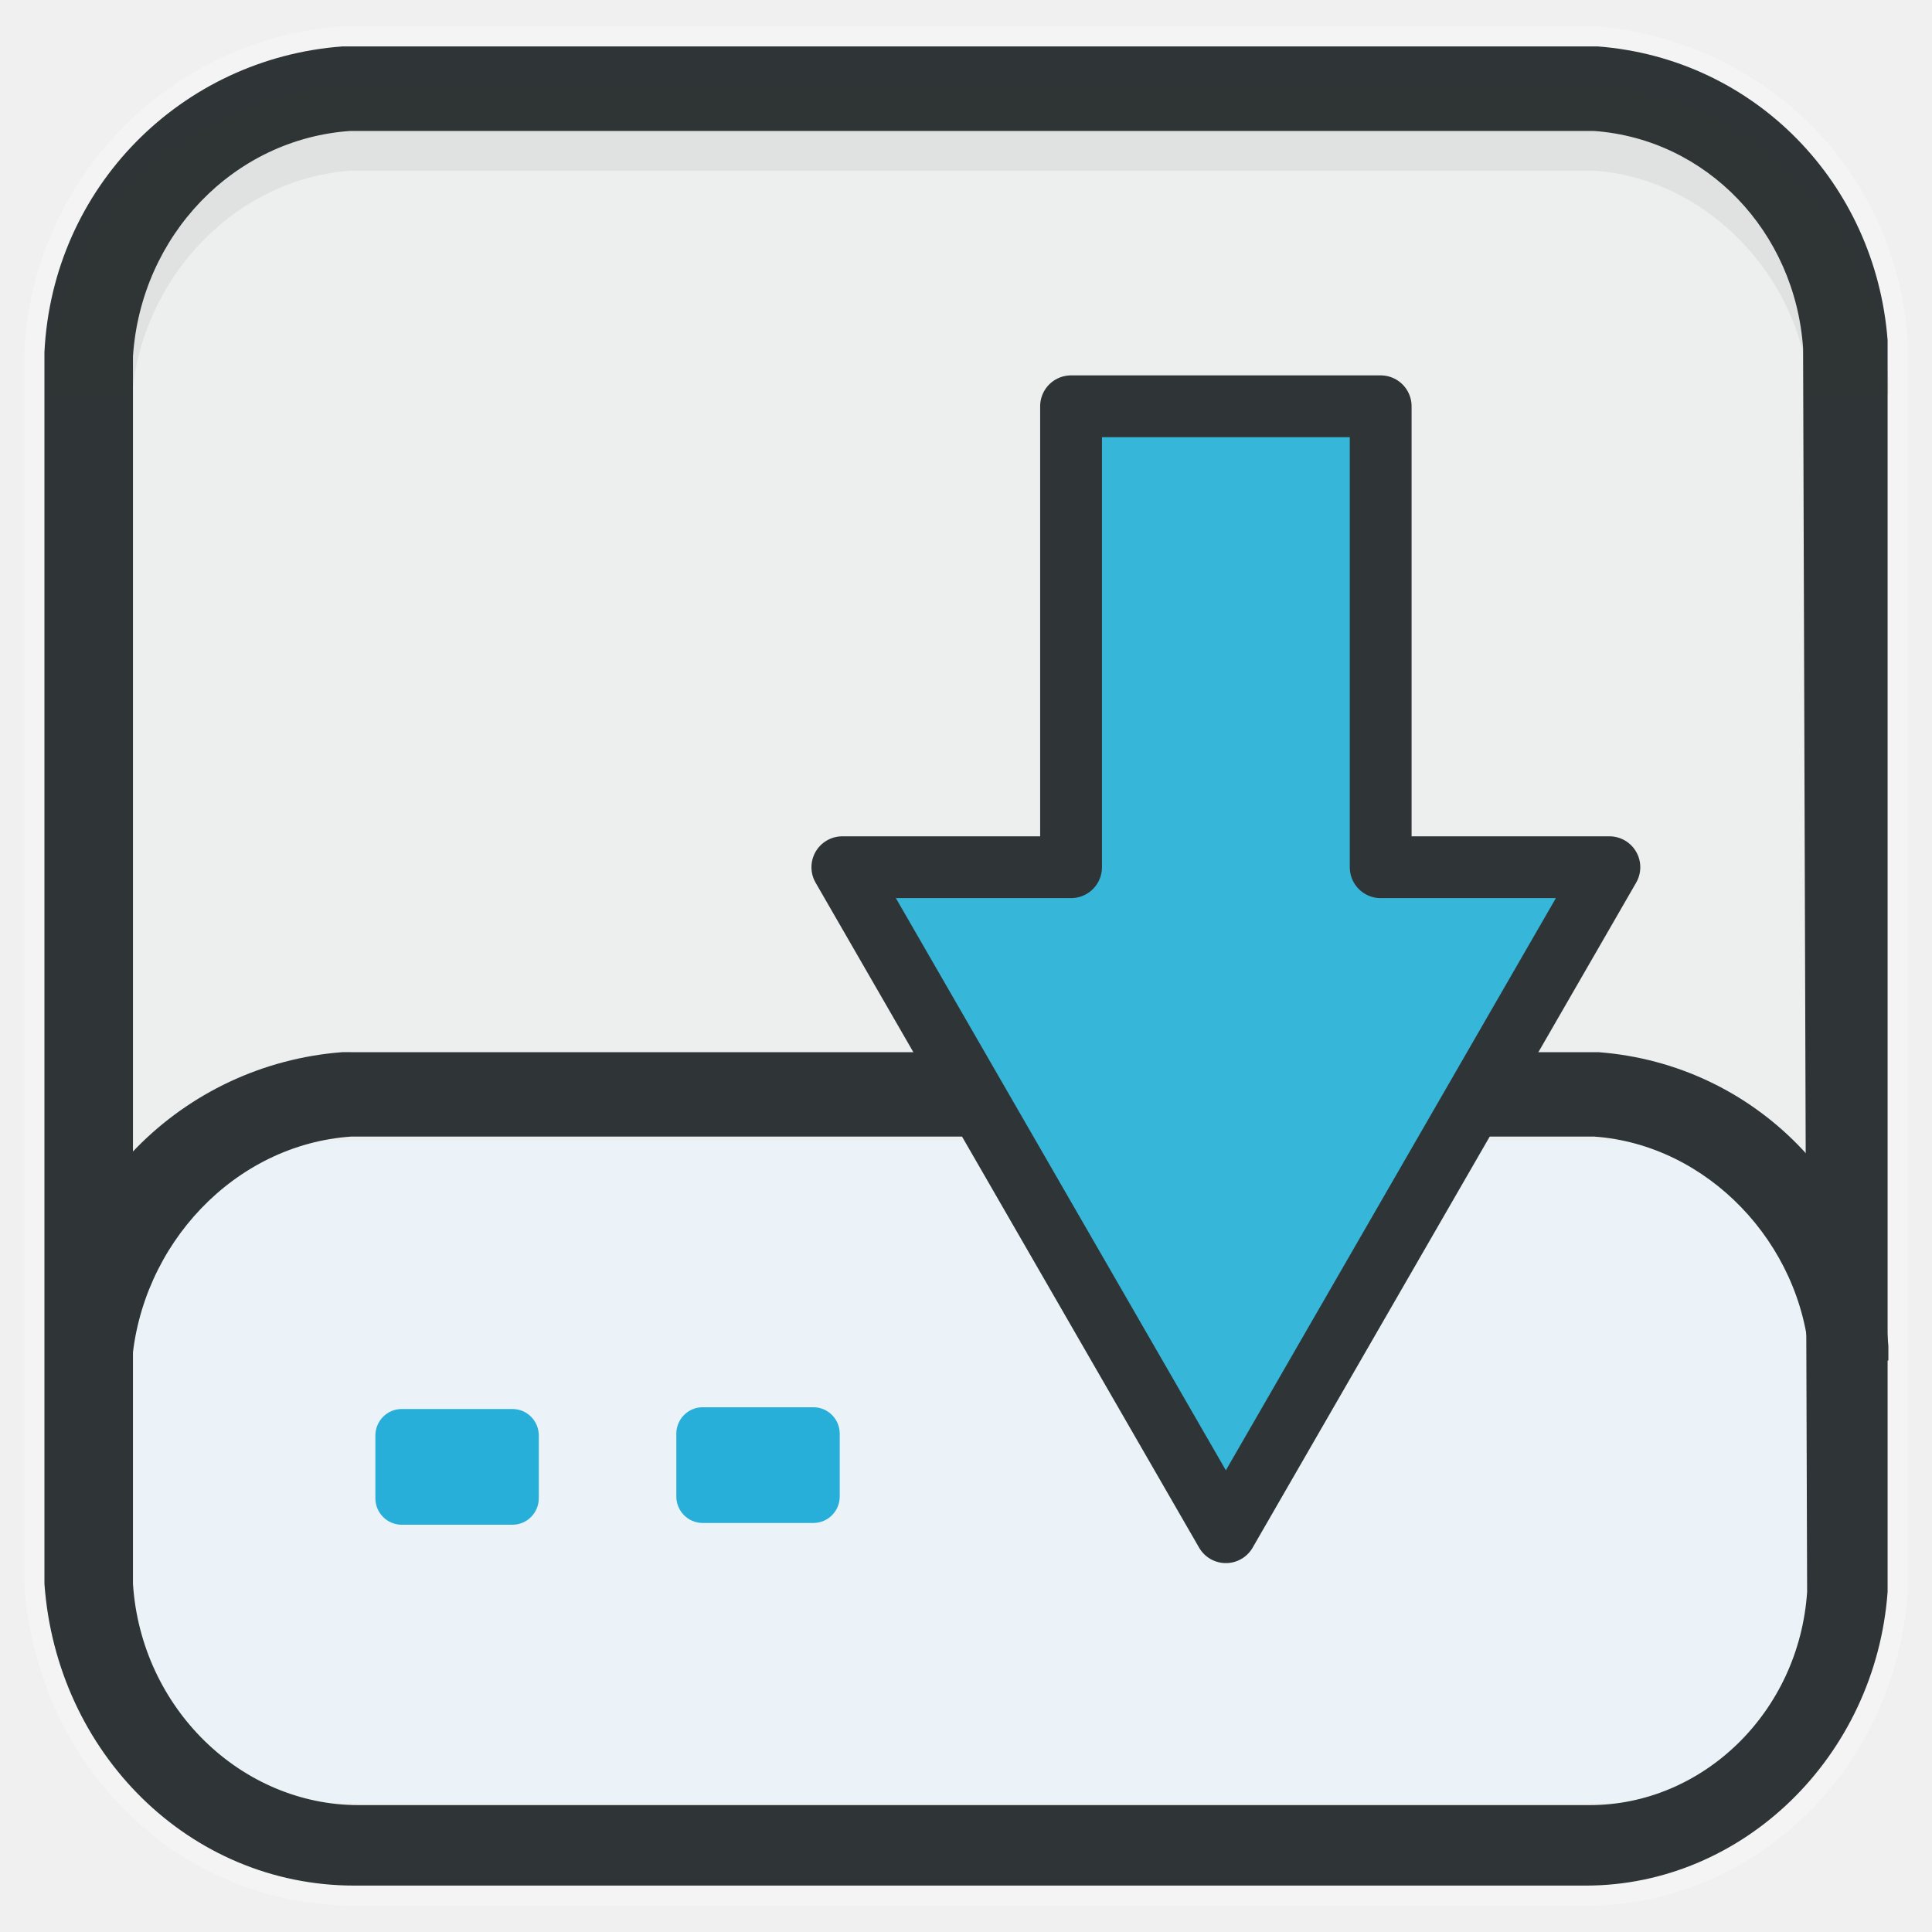
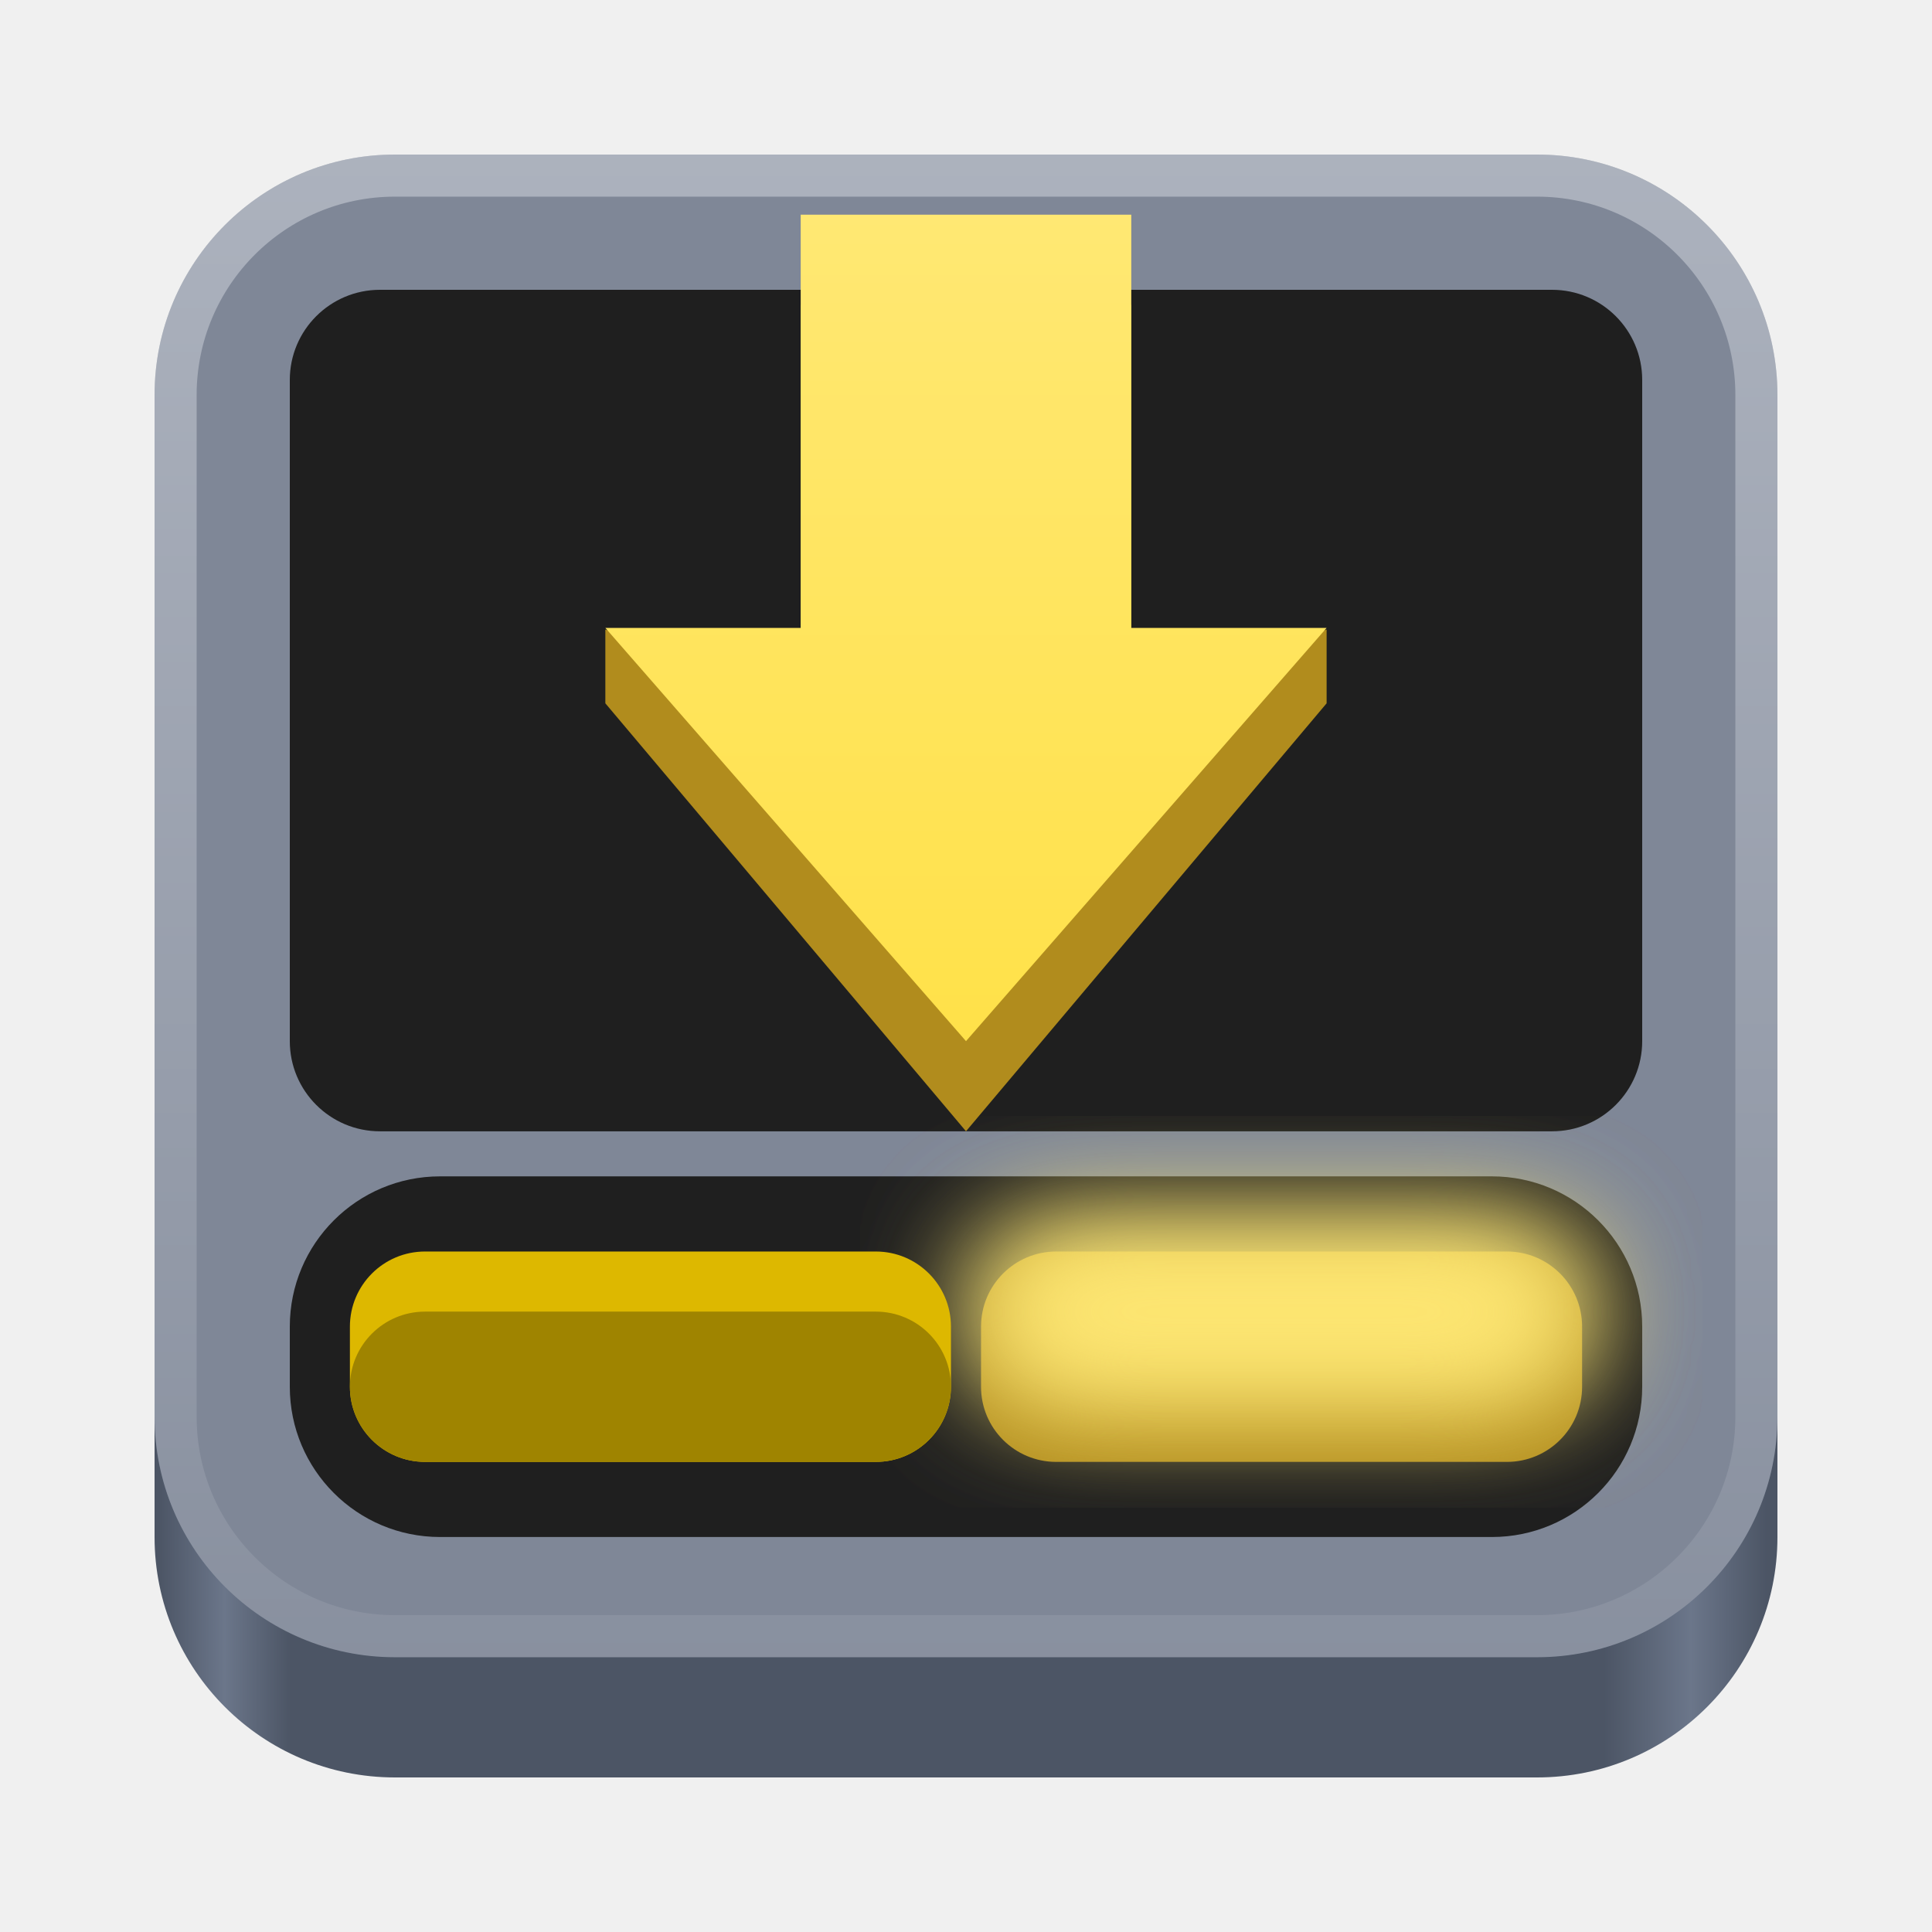
- <svg xmlns="http://www.w3.org/2000/svg" width="64" height="64" viewBox="0 0 16.933 16.933" version="1.1" id="svg8">
-   <defs id="defs2">
-     <path d="m 64.6,76.7 c -25.9,0 -48.4,21.2 -49.9,47.1 L 6.3,268 c -1.5,25.9 17.1,54.5 41.4,63.7 l 60.1,22.7 c 24.3,9.1 64,9.1 88.2,0 l 60.1,-22.7 C 280.4,322.5 299,293.9 297.5,268 L 289.1,123.7 C 287.6,97.8 265.1,76.6 239.2,76.6 H 64.6 Z" id="SVGID_1_" />
-     <linearGradient id="SVGID_1_-5" gradientUnits="userSpaceOnUse" x1="-351.018" y1="-48.491" x2="-351.018" y2="-75.324" gradientTransform="matrix(1,0,0,-1,0,-121.5918)">
-       <stop offset="0" style="stop-color:#5FB672" id="stop59" />
-       <stop offset="1" style="stop-color:#32B18C" id="stop60" />
+ <svg xmlns="http://www.w3.org/2000/svg" width="64" height="64" viewBox="0 0 64 64" fill="none">
+   <rect x="5.12" y="9.102" width="53.76" height="49.778" rx="7.964" fill="url(#paint0_linear_2691_1024)" />
+   <rect x="5.12" y="5.12" width="53.76" height="49.778" rx="7.964" fill="#7F8797" />
+   <rect x="9.6" y="9.6" width="44.8" height="27.876" rx="2.987" fill="#1F1F1F" />
+   <rect width="44.8" height="11.947" rx="4.978" transform="matrix(1 0 0 -1 9.60007 50.9155)" fill="#1F1F1F" />
+   <rect x="5.817" y="5.817" width="52.366" height="48.384" rx="7.268" stroke="url(#paint1_linear_2691_1024)" stroke-width="1.394" style="mix-blend-mode:soft-light" />
+   <path d="M43.946 23.298L32 37.475L20.053 23.298L20.053 20.852L26.524 23.298L26.524 10.098L37.475 10.098L37.475 23.298L43.946 20.852L43.946 23.298Z" fill="#B18C1D" />
+   <path d="M43.946 20.8L32 34.489L20.053 20.8L26.524 20.8L26.524 7.111L37.475 7.111L37.475 20.8L43.946 20.8Z" fill="url(#paint2_linear_2691_1024)" />
+   <rect x="32.498" y="41.458" width="19.911" height="6.969" rx="2.489" fill="#B18C1D" />
+   <g filter="url(#filter0_f_2691_1024)">
+     <rect x="32.498" y="40.96" width="19.911" height="4.978" rx="2.489" fill="#FFE874" />
+   </g>
+   <g filter="url(#filter1_f_2691_1024)">
+     <rect x="32.498" y="40.96" width="19.911" height="4.978" rx="2.489" fill="#FFE874" />
+   </g>
+   <rect x="11.591" y="41.458" width="19.911" height="6.969" rx="2.489" fill="#DDB800" />
+   <rect x="11.591" y="43.449" width="19.911" height="4.978" rx="2.489" fill="#9F8400" />
+   <defs>
+     <filter id="filter0_f_2691_1024" x="28.516" y="36.978" width="27.875" height="12.942" filterUnits="userSpaceOnUse" color-interpolation-filters="sRGB">
+       <feFlood flood-opacity="0" result="BackgroundImageFix" />
+       <feBlend mode="normal" in="SourceGraphic" in2="BackgroundImageFix" result="shape" />
+       <feGaussianBlur stdDeviation="1.991" result="effect1_foregroundBlur_2691_1024" />
+     </filter>
+     <filter id="filter1_f_2691_1024" x="28.516" y="36.978" width="27.875" height="12.942" filterUnits="userSpaceOnUse" color-interpolation-filters="sRGB">
+       <feFlood flood-opacity="0" result="BackgroundImageFix" />
+       <feBlend mode="normal" in="SourceGraphic" in2="BackgroundImageFix" result="shape" />
+       <feGaussianBlur stdDeviation="1.991" result="effect1_foregroundBlur_2691_1024" />
+     </filter>
+     <linearGradient id="paint0_linear_2691_1024" x1="5.253" y1="58.051" x2="58.523" y2="58.051" gradientUnits="userSpaceOnUse">
+       <stop stop-color="#4C5565" />
+       <stop offset="0.041" stop-color="#6B768A" />
+       <stop offset="0.082" stop-color="#4C5565" />
+       <stop offset="0.899" stop-color="#4C5565" />
+       <stop offset="0.953" stop-color="#6B768A" />
+       <stop offset="1" stop-color="#4C5565" />
    </linearGradient>
-     <linearGradient id="SVGID_00000129901450951144020920000007753056098303935627_" gradientUnits="userSpaceOnUse" x1="-434.028" y1="-74.135" x2="-434.028" y2="-49.801" gradientTransform="matrix(1,0,0,-1,0,-121.5918)">
-       <stop offset="0" style="stop-color:#27AFD9" id="stop80" />
-       <stop offset="1" style="stop-color:#42BDD9" id="stop81" />
+     <linearGradient id="paint1_linear_2691_1024" x1="32" y1="1.138" x2="32" y2="60.871" gradientUnits="userSpaceOnUse">
+       <stop stop-color="white" stop-opacity="0.9" />
+       <stop offset="1" stop-color="white" stop-opacity="0.1" />
    </linearGradient>
-     <linearGradient id="SVGID_00000178168103916819199540000013946339910692155535_" gradientUnits="userSpaceOnUse" x1="-195.609" y1="-62.849" x2="-195.609" y2="-57.944" gradientTransform="matrix(1,0,0,-1,0,-121.5918)">
-       <stop offset="0" style="stop-color:#27AFD9" id="stop96" />
-       <stop offset="1" style="stop-color:#42BDD9" id="stop97" />
-     </linearGradient>
-     <linearGradient id="SVGID_00000051345754610491515170000012538977290887660704_" gradientUnits="userSpaceOnUse" x1="-136.933" y1="-59.638" x2="-108.538" y2="-59.638" gradientTransform="matrix(1,0,0,-1,0,-121.5918)">
-       <stop offset="0" style="stop-color:#27AFD9" id="stop185" />
-       <stop offset="1" style="stop-color:#42BDD9" id="stop186" />
+     <linearGradient id="paint2_linear_2691_1024" x1="32" y1="34.978" x2="32" y2="7.111" gradientUnits="userSpaceOnUse">
+       <stop stop-color="#FFE148" />
+       <stop offset="1" stop-color="#FFE873" />
    </linearGradient>
  </defs>
-   <g id="layer1" transform="translate(0,-229.2666)">
-     <g id="g432" transform="matrix(0.4613067,0,0,0.4644512,30.97346,60.455)">
-       <g id="Tech_sliced" transform="matrix(3.373596,0,0,3.350756,-1381.206,175.8224)" style="fill:none;fill-rule:evenodd;stroke:none;stroke-width:1" />
-       <g id="g1" transform="matrix(1.333112,0,0,1.333112,16.2523,-127.1471)">
-         <path class="st0" d="m -35.368,390.553 v -17.717 c -0.172,-2.393 -2.007,-4.216 -4.416,-4.443 h -17.895 c -2.466,0.171 -4.416,2.165 -4.531,4.614 v 17.432 0 c 0.172,2.564 2.179,4.557 4.703,4.557 h 17.551 c 2.409,0 4.416,-1.937 4.588,-4.443 z" id="path1" style="opacity:0.3;fill:#ffffff;stroke-width:0.572;enable-background:new" clip-path="url(#SVGID_2_)" />
-         <path class="st21" d="m -61.293,373.092 v -0.114 c 0.115,-1.994 1.721,-3.589 3.671,-3.76 h 0.115 17.608 0.115 c 1.893,0.114 3.441,1.709 3.556,3.646 v 0.114 17.603 c -0.115,1.994 -1.778,3.589 -3.728,3.589 h -17.551 c -2.007,0 -3.671,-1.595 -3.843,-3.703 v -0.057 z" id="path2" style="fill:#edefef;fill-opacity:1;stroke-width:0.572" />
-         <rect style="fill:#ebf3f8;fill-opacity:1;stroke:none;stroke-width:0.583;stroke-linecap:round;stroke-linejoin:round;stroke-dasharray:none;stroke-opacity:1" id="rect31" width="25.036" height="9.379" x="-61.508" y="384.166" ry="2.838" />
-         <g id="g3" transform="matrix(0,0.5696687,-0.5735518,0,-84.23472,324.5279)">
-           <path class="st2" d="m 85.3,-38.9 h -0.2 c -4.1,-0.2 -7.3,-3.4 -7.6,-7.4 v -0.3 -30.7 -0.2 c 0.3,-3.9 3.4,-6.9 7.3,-7.2 h 0.2 30.9 c 4.1,0.3 7.3,3.6 7.3,7.5 v 30.6 c 0,4.1 -3.3,7.4 -7.5,7.7 h -0.1 z M 85.1,-82.6 H 85 c -2.9,0.2 -5.2,2.4 -5.4,5.2 v 0.1 30.8 c 0.2,2.9 2.6,5.2 5.6,5.4 h 0.1 30.4 c 3.1,-0.2 5.5,-2.7 5.5,-5.6 v -30.6 c 0,-2.8 -2.3,-5.2 -5.3,-5.4 z" id="path3" style="fill:#2f3536" />
-         </g>
-         <path style="fill:#2f3536;fill-opacity:1;stroke-width:11.546" d="m -57.67,382.913 c -2.294,0.171 -4.13,1.994 -4.245,4.329 v 0.037 l 1.236,0.056 c 0.124,-1.699 1.468,-3.112 3.124,-3.226 h 17.665 0.057 c 1.606,0.114 2.951,1.503 3.066,3.155 l -0.009,0.051 0.032,-0.042 1.1,0.006 v -0.093 -0.113 c -0.172,-2.222 -1.892,-3.988 -4.129,-4.159 h -0.115 -17.608 z" id="rect25" />
-         <rect style="fill:#27afd9;fill-opacity:1;stroke-width:12.517" id="rect15" width="2.329" height="1.638" x="-57.207" y="387.965" ry="0.375" />
-         <path style="fill:#2f3536;fill-opacity:0.067;stroke-width:11.546" d="m -57.67,369.24 c -2.294,0.171 -4.13,1.994 -4.245,4.329 v 0.037 l 1.236,0.056 c 0.124,-1.699 1.468,-3.112 3.124,-3.226 h 17.665 0.057 c 1.606,0.114 2.951,1.503 3.066,3.155 l -0.009,0.051 0.032,-0.042 1.1,0.006 v -0.093 -0.113 c -0.172,-2.222 -1.892,-3.988 -4.129,-4.159 h -0.115 -17.608 z" id="path30" />
-         <polygon class="st25" points="187.2,-58.6 176.3,-77.5 165.4,-58.6 171.9,-58.6 171.9,-45.5 180.7,-45.5 180.7,-58.6 " id="polygon17" transform="matrix(0.5014451,0,0,-0.4980502,-133.4907,351.1098)" style="fill:#36b7d9;fill-opacity:1;stroke:#2f3536;stroke-width:1.757;stroke-linecap:round;stroke-linejoin:round;stroke-dasharray:none;stroke-opacity:1" />
-         <rect style="fill:#27afd9;fill-opacity:1;stroke-width:12.517" id="rect32" width="2.329" height="1.638" x="-52.918" y="387.94" ry="0.375" />
-       </g>
-     </g>
-   </g>
-   <style id="style306" type="text/css">
- 	.st0{clip-path:url(#SVGID_2_);fill:url(#SVGID_3_);}
- 	.st1{fill:none;}
- </style>
</svg>
